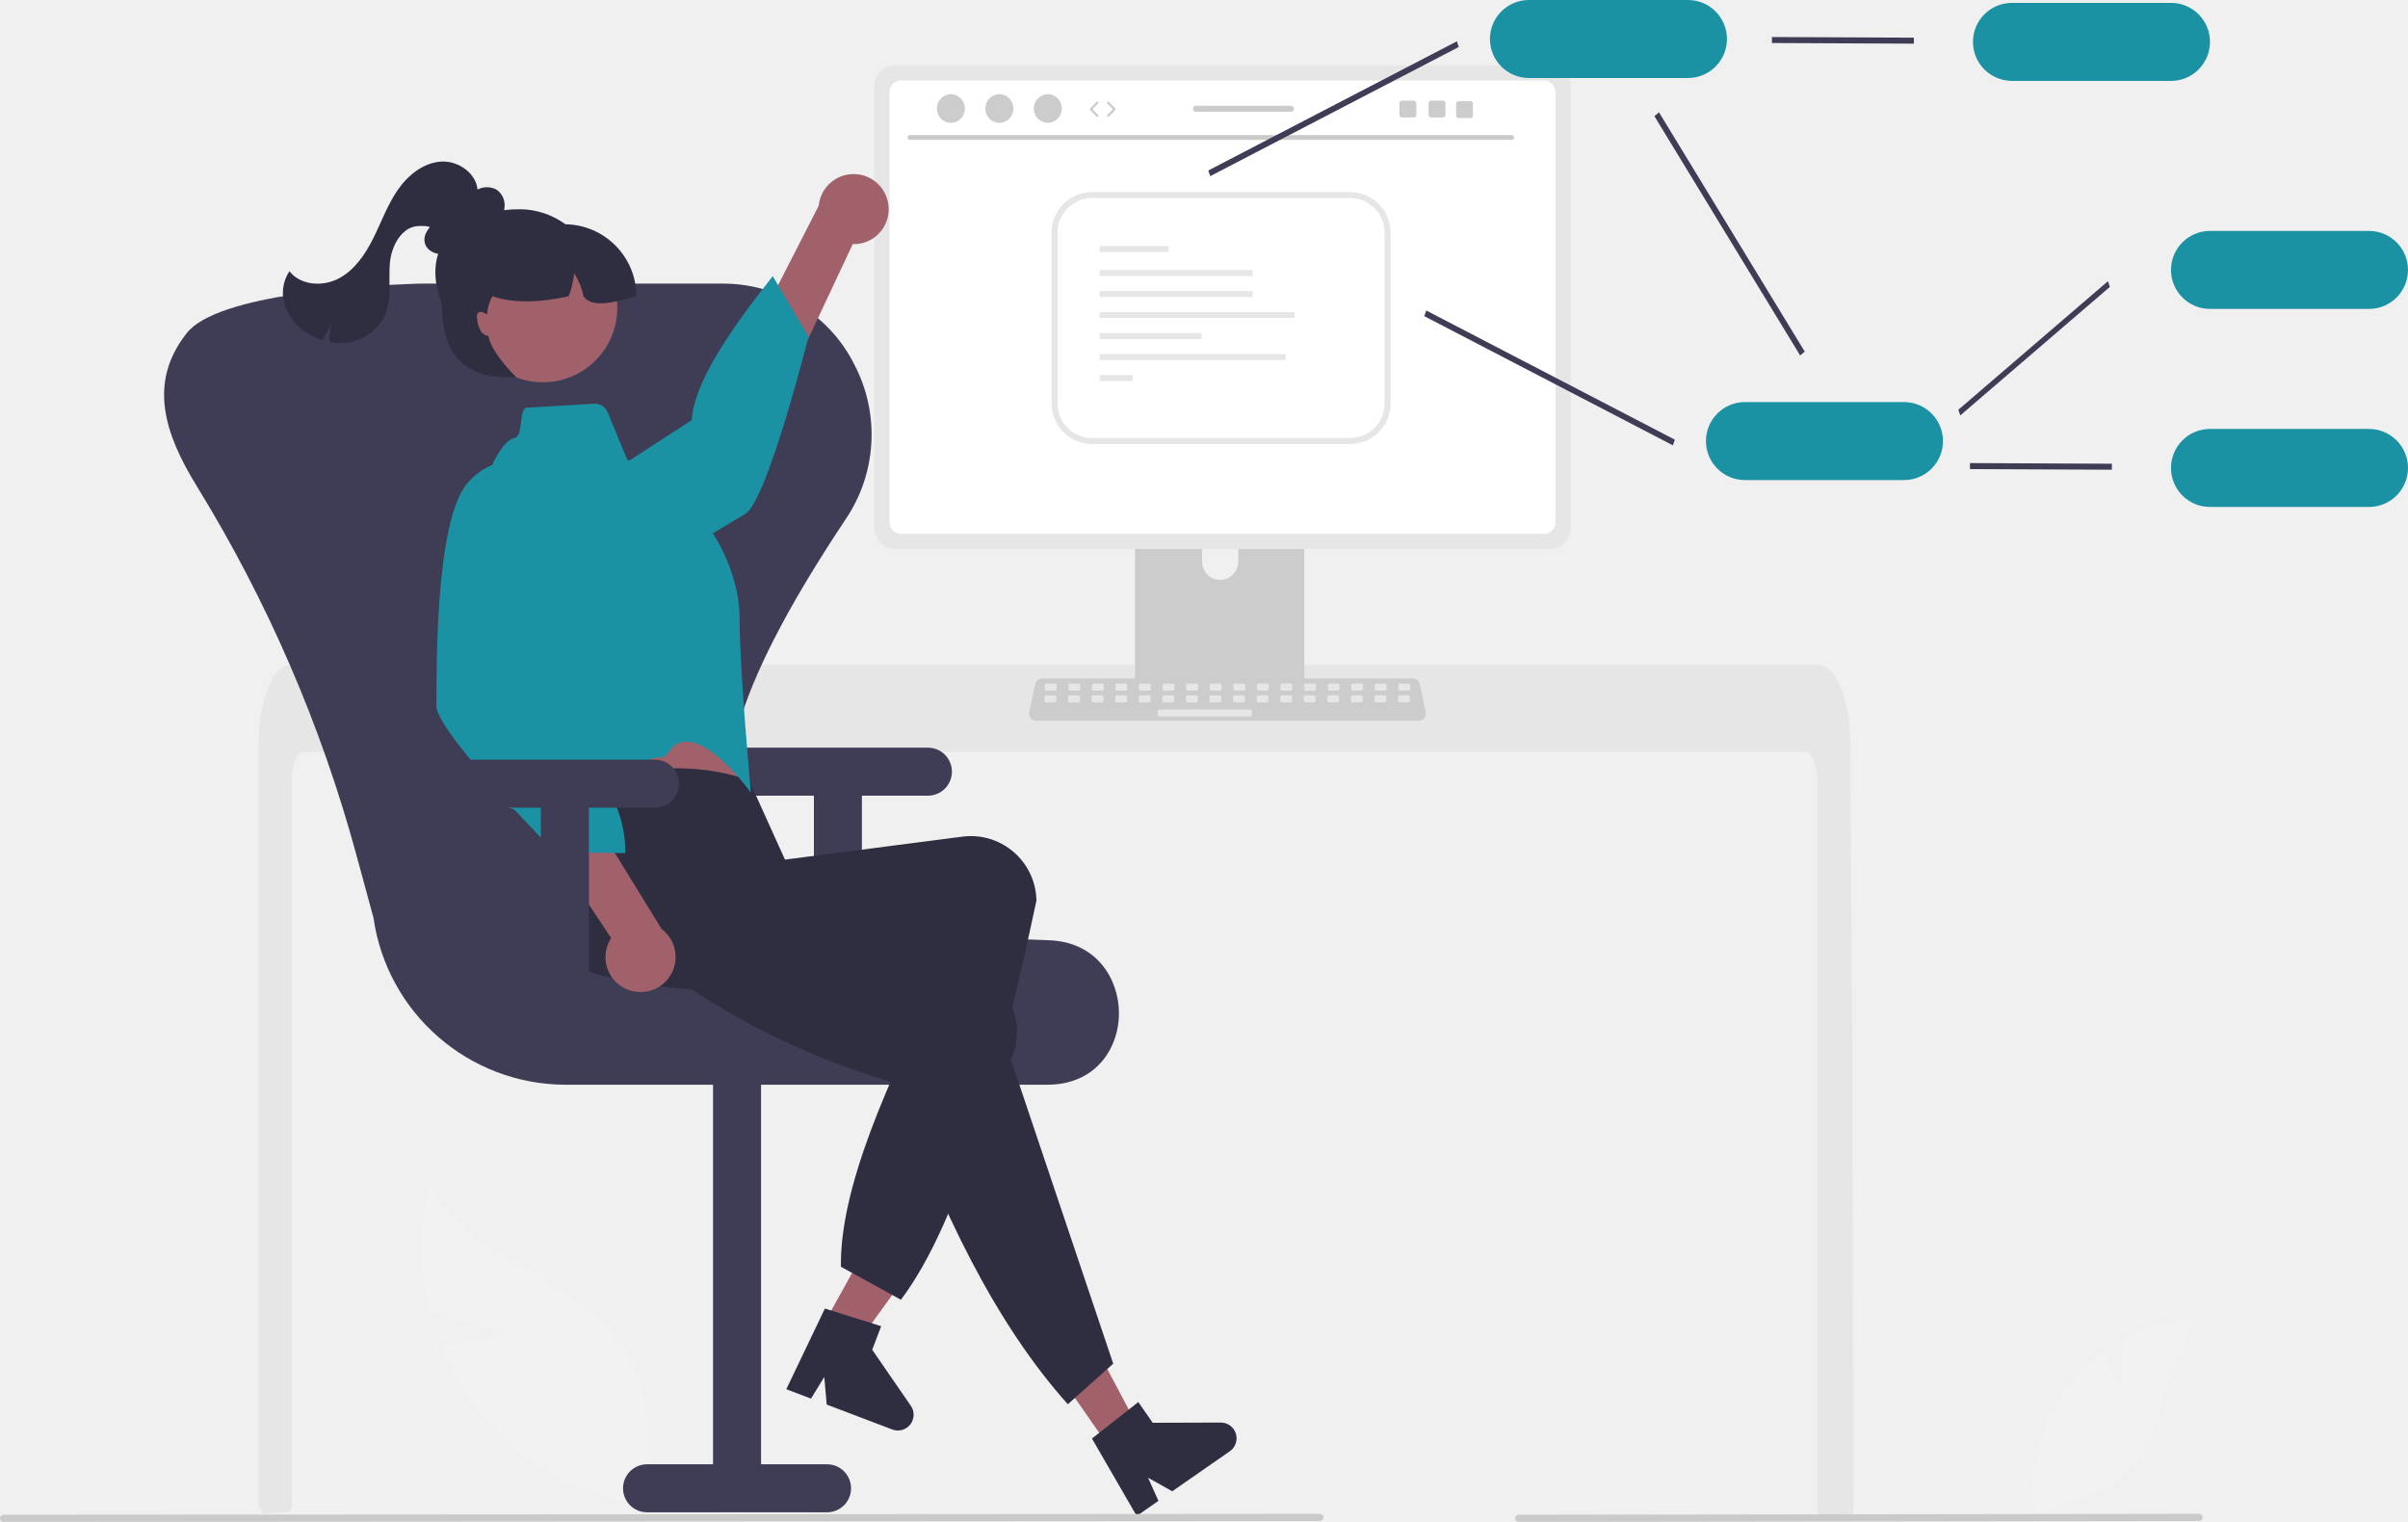
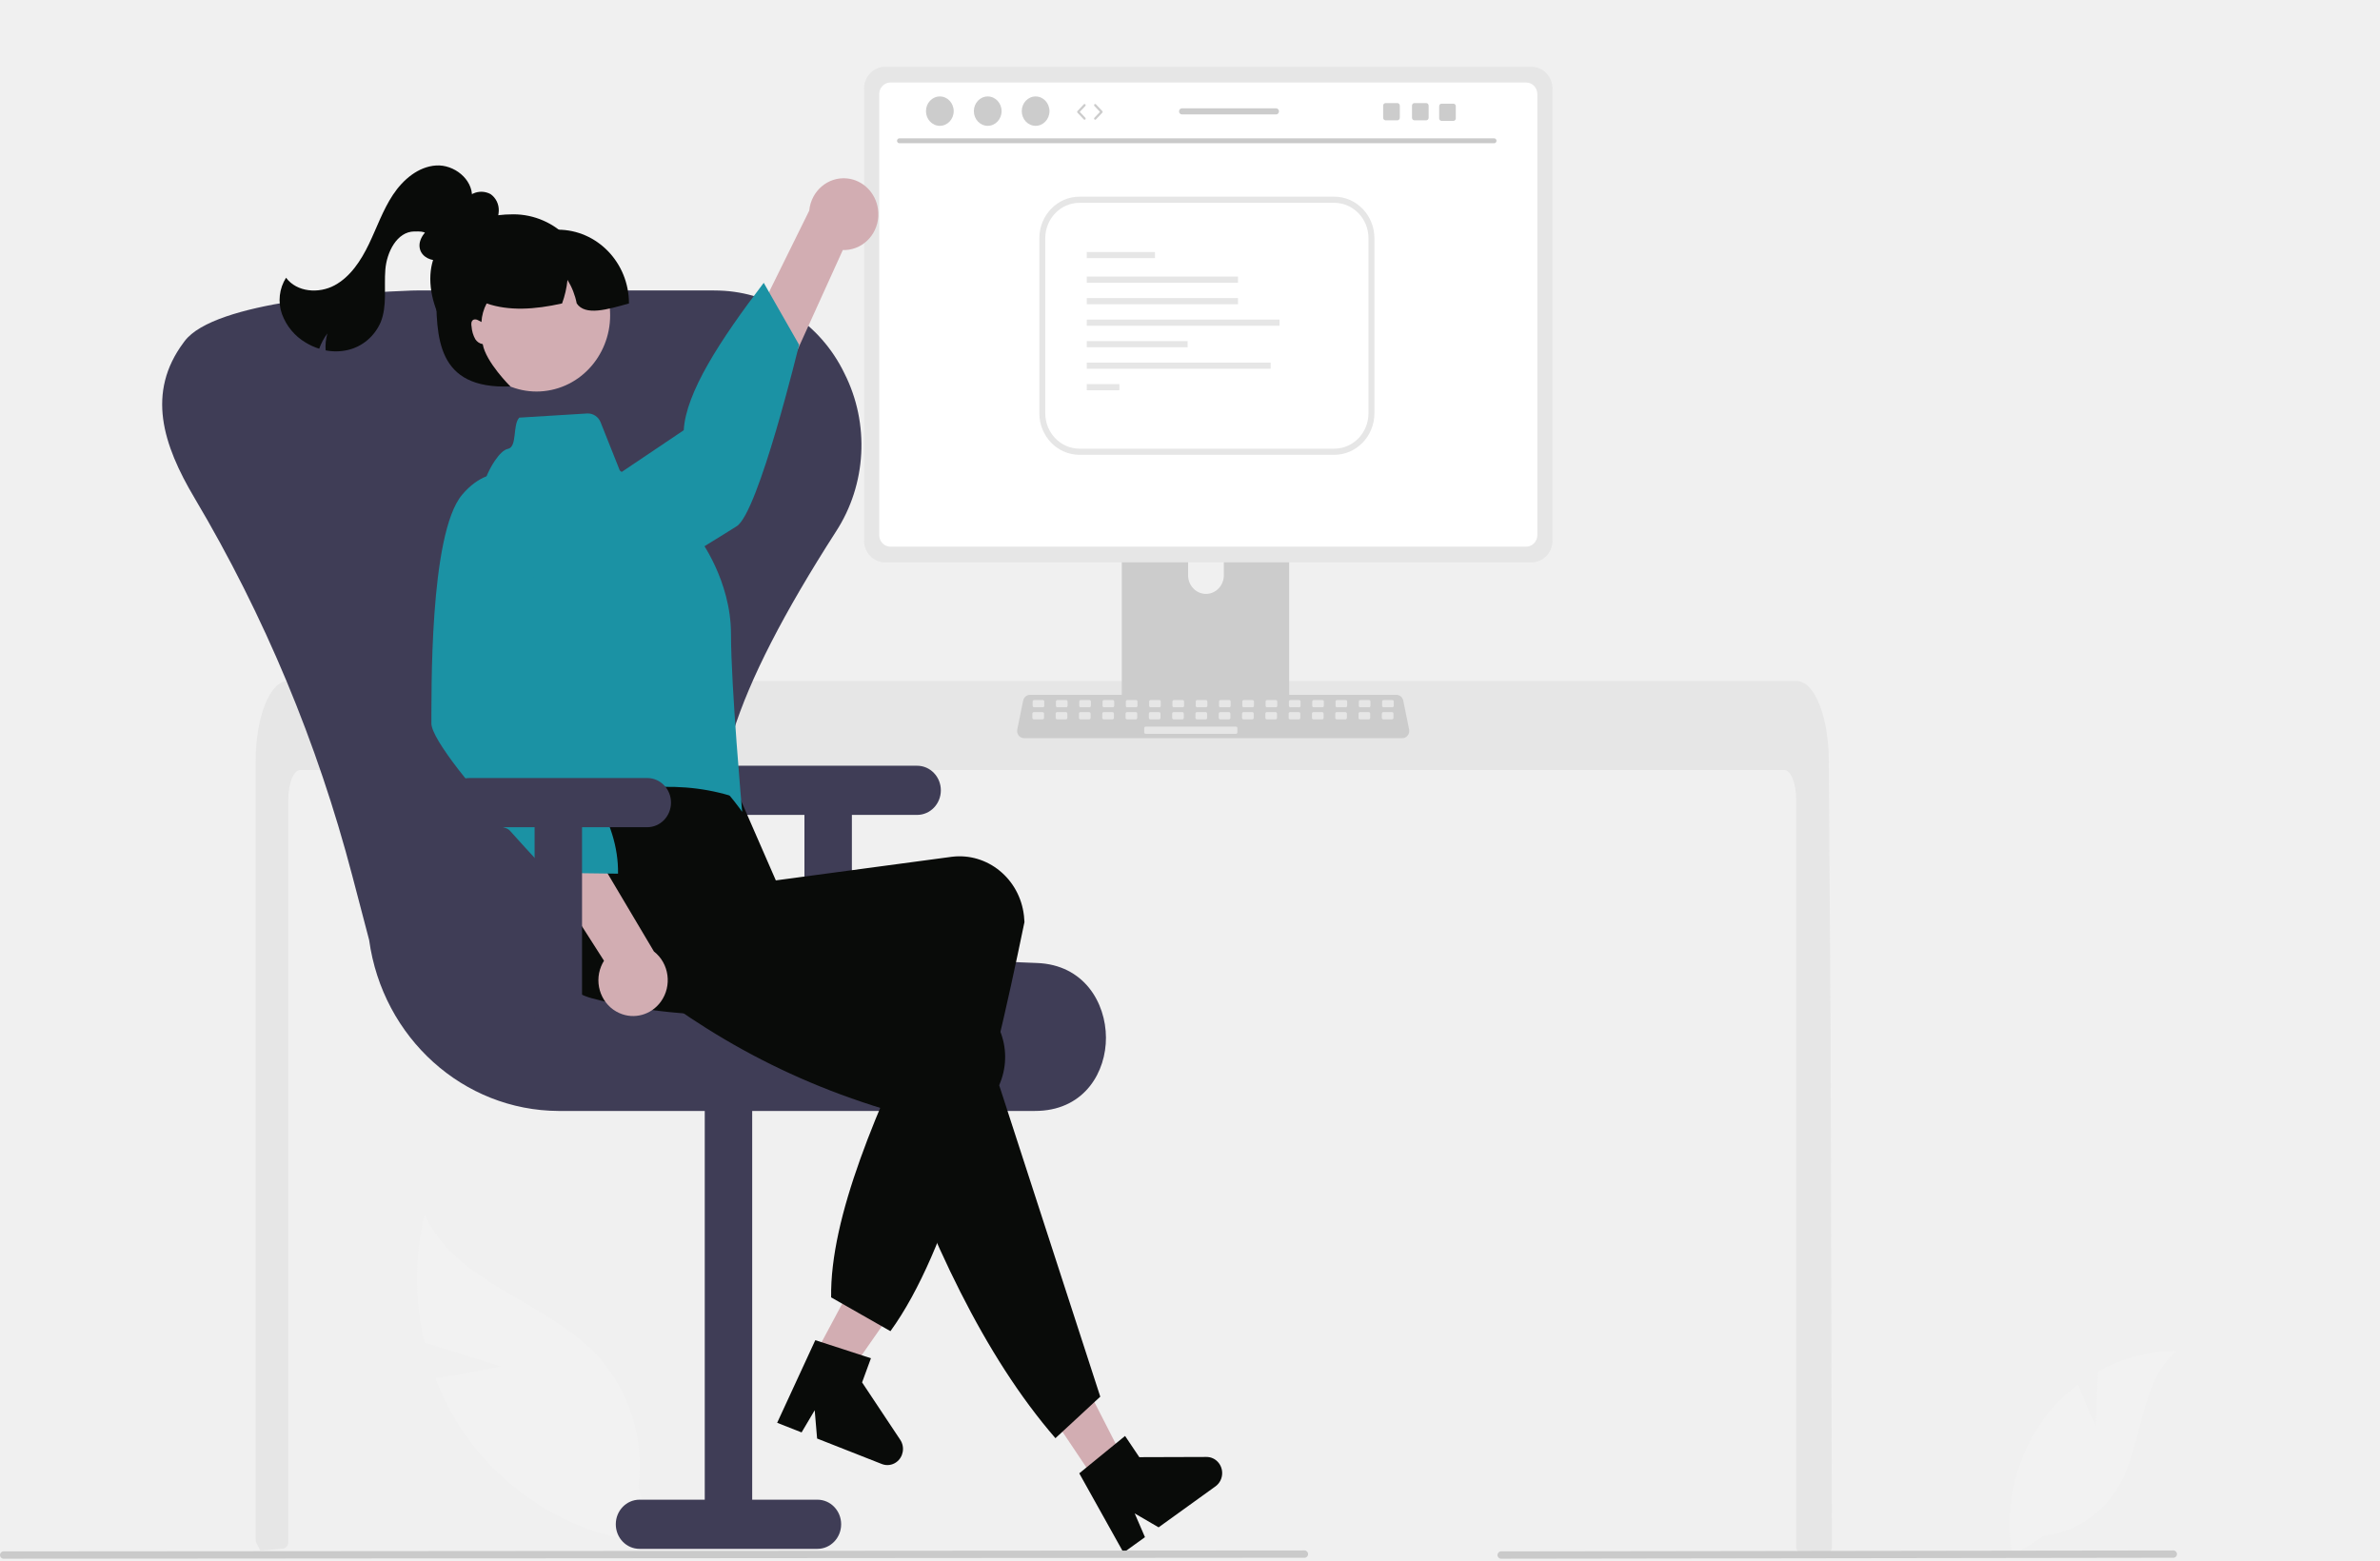
- <svg xmlns="http://www.w3.org/2000/svg" width="802.611" height="507.219" viewBox="0 0 802.611 507.219">
-   <path d="M706.756,463.869l.782-17.576c8.149-4.356,17.238-6.656,26.477-6.702-12.717,10.397-11.127,30.438-19.749,44.419-5.515,8.791-14.728,14.597-25.038,15.779l-10.642,6.516c-2.955-16.475,1.452-33.417,12.06-46.364,2.976-3.56,6.389-6.73,10.157-9.438,2.549,6.72,5.954,13.366,5.954,13.366Z" fill="#f2f2f2" />
-   <path d="M168.805,444.609l-25.68-7.775c-3.368-13.683-3.345-27.982,.067-41.654,10.575,22.709,40.792,27.909,58.207,45.916,10.915,11.461,16.026,27.264,13.888,42.946l5.621,18.181c-25.46-1.838-48.839-14.732-63.977-35.285-4.14-5.739-7.54-11.976-10.122-18.565,10.892-1.235,21.996-3.764,21.996-3.764Z" fill="#f2f2f2" />
-   <path d="M617.773,503.43c-.004,.532-.215,1.042-.59,1.42-.374,.373-.882,.582-1.41,.58h-8.04c-1.101,.004-1.996-.885-2-1.986v-243.154c0-5.36-1.8-9.71-4.01-9.72H101.233c-2.22,.01-4.01,4.36-4.02,9.72v241.65c-.003,1.029-.785,1.889-1.81,1.99-1.62,.16-3.24,.3-4.85,.43-.04,0-.08,.01-.12,.01-.88,.08-1.76,.14-2.64,.21h-.01c-.46-.83-.9-1.68-1.35-2.53-.144-.289-.22-.607-.22-.93V247.68c0-1.48,.06-2.97,.16-4.44,.143-2.019,.393-4.028,.75-6.02,1.69-9.29,5.51-15.58,9.85-15.6h509c.633,.004,1.259,.137,1.84,.39,.853,.377,1.624,.917,2.27,1.59,.877,.912,1.627,1.938,2.23,3.05,2.14,3.77,3.67,9.39,4.21,15.93,0,.06,.01,.12,.01,.18,.14,1.62,.21,3.27,.2,4.92l.14,21.43,.09,12.78,.27,40.1,.1,14.24,.44,167.2Z" fill="#e6e6e6" />
-   <path d="M432.024,147.486h-51.006c-1.503,.002-2.719,1.222-2.717,2.724v80.574h56.447v-80.574c.001-1.504-1.218-2.724-2.721-2.724h-.003Zm-25.331,45.781c-3.32-.015-6.007-2.703-6.023-6.023v-9.293c0-3.326,2.697-6.023,6.023-6.023s6.023,2.697,6.023,6.023v9.293c-.015,3.32-2.703,6.007-6.023,6.023Z" fill="#ccc" />
-   <path d="M378.126,228.207v7.774c.002,.839,.681,1.518,1.52,1.52h53.758c.838-.004,1.516-.682,1.52-1.52v-7.774h-56.797Z" fill="#3f3d56" />
-   <path d="M516.484,21.742h-218.029c-3.9,.006-7.06,3.166-7.066,7.066V175.935c.004,3.901,3.165,7.063,7.066,7.066h218.029c3.901-.004,7.063-3.165,7.066-7.066V28.808c-.006-3.9-3.166-7.06-7.066-7.066Z" fill="#e6e6e6" />
-   <path d="M514.664,26.846h-214.388c-2.088,.005-3.779,1.699-3.779,3.787V174.113c.004,2.086,1.693,3.776,3.779,3.779h214.388c2.086-.004,3.776-1.693,3.779-3.779V30.633c-0-2.088-1.691-3.782-3.779-3.787Z" fill="#fff" />
-   <path d="M472.905,240.206h-127.549c-1.296,0-2.346-1.051-2.346-2.346,0-.162,.017-.324,.05-.483l1.979-9.4c.232-1.083,1.188-1.859,2.296-1.863h123.591c1.108,.004,2.064,.779,2.296,1.863l1.979,9.4c.267,1.268-.545,2.512-1.813,2.779-.159,.033-.321,.05-.483,.05Z" fill="#ccc" />
-   <rect x="348.241" y="227.806" width="3.928" height="2.357" rx=".488" ry=".488" fill="#e6e6e6" />
-   <rect x="356.098" y="227.806" width="3.928" height="2.357" rx=".488" ry=".488" fill="#e6e6e6" />
-   <rect x="363.954" y="227.806" width="3.928" height="2.357" rx=".488" ry=".488" fill="#e6e6e6" />
-   <rect x="371.811" y="227.806" width="3.928" height="2.357" rx=".488" ry=".488" fill="#e6e6e6" />
-   <rect x="379.668" y="227.806" width="3.928" height="2.357" rx=".488" ry=".488" fill="#e6e6e6" />
-   <rect x="387.525" y="227.806" width="3.928" height="2.357" rx=".488" ry=".488" fill="#e6e6e6" />
-   <rect x="395.382" y="227.806" width="3.928" height="2.357" rx=".488" ry=".488" fill="#e6e6e6" />
-   <rect x="403.238" y="227.806" width="3.928" height="2.357" rx=".488" ry=".488" fill="#e6e6e6" />
-   <rect x="411.095" y="227.806" width="3.928" height="2.357" rx=".488" ry=".488" fill="#e6e6e6" />
-   <rect x="418.952" y="227.806" width="3.928" height="2.357" rx=".488" ry=".488" fill="#e6e6e6" />
-   <rect x="426.809" y="227.806" width="3.928" height="2.357" rx=".488" ry=".488" fill="#e6e6e6" />
-   <rect x="434.665" y="227.806" width="3.928" height="2.357" rx=".488" ry=".488" fill="#e6e6e6" />
-   <rect x="442.522" y="227.806" width="3.928" height="2.357" rx=".488" ry=".488" fill="#e6e6e6" />
-   <rect x="450.379" y="227.806" width="3.928" height="2.357" rx=".488" ry=".488" fill="#e6e6e6" />
-   <rect x="458.236" y="227.806" width="3.928" height="2.357" rx=".488" ry=".488" fill="#e6e6e6" />
-   <rect x="466.092" y="227.806" width="3.928" height="2.357" rx=".488" ry=".488" fill="#e6e6e6" />
-   <rect x="348.148" y="231.735" width="3.928" height="2.357" rx=".488" ry=".488" fill="#e6e6e6" />
-   <rect x="356.005" y="231.735" width="3.928" height="2.357" rx=".488" ry=".488" fill="#e6e6e6" />
-   <rect x="363.862" y="231.735" width="3.928" height="2.357" rx=".488" ry=".488" fill="#e6e6e6" />
-   <rect x="371.718" y="231.735" width="3.928" height="2.357" rx=".488" ry=".488" fill="#e6e6e6" />
-   <rect x="379.575" y="231.735" width="3.928" height="2.357" rx=".488" ry=".488" fill="#e6e6e6" />
-   <rect x="387.432" y="231.735" width="3.928" height="2.357" rx=".488" ry=".488" fill="#e6e6e6" />
-   <rect x="395.289" y="231.735" width="3.928" height="2.357" rx=".488" ry=".488" fill="#e6e6e6" />
-   <rect x="403.145" y="231.735" width="3.928" height="2.357" rx=".488" ry=".488" fill="#e6e6e6" />
-   <rect x="411.002" y="231.735" width="3.928" height="2.357" rx=".488" ry=".488" fill="#e6e6e6" />
-   <rect x="418.859" y="231.735" width="3.928" height="2.357" rx=".488" ry=".488" fill="#e6e6e6" />
-   <rect x="426.716" y="231.735" width="3.928" height="2.357" rx=".488" ry=".488" fill="#e6e6e6" />
-   <rect x="434.572" y="231.735" width="3.928" height="2.357" rx=".488" ry=".488" fill="#e6e6e6" />
-   <rect x="442.429" y="231.735" width="3.928" height="2.357" rx=".488" ry=".488" fill="#e6e6e6" />
-   <rect x="450.286" y="231.735" width="3.928" height="2.357" rx=".488" ry=".488" fill="#e6e6e6" />
-   <rect x="458.143" y="231.735" width="3.928" height="2.357" rx=".488" ry=".488" fill="#e6e6e6" />
-   <rect x="466" y="231.735" width="3.928" height="2.357" rx=".488" ry=".488" fill="#e6e6e6" />
-   <rect x="385.861" y="236.449" width="31.427" height="2.357" rx=".488" ry=".488" fill="#e6e6e6" />
-   <path d="M503.887,46.614h-200.602c-.441-.01-.79-.375-.78-.815,.009-.427,.353-.771,.78-.78h200.602c.441,.01,.79,.375,.78,.815-.009,.427-.353,.771-.78,.78Z" fill="#cacaca" />
-   <ellipse cx="316.941" cy="36.166" rx="4.675" ry="4.779" fill="#ccc" />
-   <ellipse cx="333.092" cy="36.166" rx="4.675" ry="4.779" fill="#ccc" />
-   <ellipse cx="349.242" cy="36.166" rx="4.675" ry="4.779" fill="#ccc" />
-   <polygon points="403.381 58.71 402.733 56.817 485.591 13.765 486.238 15.658 403.381 58.71" fill="#3f3d56" />
-   <polygon points="653.381 138.452 652.733 136.559 702.591 93.725 703.238 95.617 653.381 138.452" fill="#3f3d56" />
-   <polygon points="557.591 148.423 474.733 105.371 475.381 103.478 558.238 146.53 557.591 148.423" fill="#3f3d56" />
-   <polygon points="600.006 118.465 551.431 38.719 552.966 37.436 601.54 117.182 600.006 118.465" fill="#3f3d56" />
-   <polygon points="637.914 14.554 590.607 14.336 590.607 12.336 637.914 12.554 637.914 14.554" fill="#3f3d56" />
-   <path d="M723.611,26.959h-53c-7.18,0-13-5.82-13-13s5.82-13,13-13h53c7.18,0,13,5.82,13,13s-5.82,13-13,13h0Z" fill="#1b92a4" />
-   <path d="M789.611,102.959h-53c-7.18,0-13-5.82-13-13s5.82-13,13-13h53c7.18,0,13,5.82,13,13s-5.82,13-13,13Z" fill="#1b92a4" />
-   <polygon points="703.914 156.553 656.607 156.336 656.607 154.336 703.914 154.553 703.914 156.553" fill="#3f3d56" />
-   <path d="M789.611,168.959h-53c-7.18,0-13-5.82-13-13s5.82-13,13-13h53c7.18,0,13,5.82,13,13s-5.82,13-13,13Z" fill="#1b92a4" />
-   <path d="M634.611,160h-53c-7.18,0-13-5.82-13-13s5.82-13,13-13h53c7.18,0,13,5.82,13,13s-5.82,13-13,13Z" fill="#1b92a4" />
-   <path d="M562.611,26h-53c-7.18,0-13-5.82-13-13s5.82-13,13-13h53c7.18,0,13,5.82,13,13s-5.82,13-13,13Z" fill="#1b92a4" />
-   <path d="M309.283,249.18h-60c-4.418,0-8,3.582-8,8s3.582,8,8,8h22v62h16v-62h22c4.418,0,8-3.582,8-8s-3.582-8-8-8Z" fill="#3f3d56" />
-   <path d="M348.884,361.517H188.401c-32.159-.118-59.366-23.8-63.916-55.636l-5.681-20.896c-11.758-43.3-29.667-84.69-53.181-122.903-10.747-17.454-16.279-34.349-3.715-50.615,.107-.139,.212-.275,.316-.41,10.077-13.116,60.234-15.956,76.585-16.508,.646-.022,1.294-.033,1.945-.033h99.819c.651,0,1.3,.011,1.945,.033,17.958,.523,34.18,10.863,42.236,26.921,8.597,16.395,7.5,36.185-2.856,51.53-35.063,52.671-45.799,85.697-34.808,107.085,10.631,20.688,43.22,31.265,102.559,33.285,15.946,.543,23.265,12.96,23.316,24.267,.05,11.015-6.986,23.176-22.553,23.848-.506,.021-1.015,.032-1.528,.032Z" fill="#3f3d56" />
-   <path d="M215.663,504.017h60c4.418,0,8-3.582,8-8s-3.582-8-8-8h-22v-135h-16v135h-22c-4.418,0-8,3.582-8,8s3.582,8,8,8Z" fill="#3f3d56" />
-   <polygon points="269.969 449.592 280.305 455.206 307.667 417.375 292.411 409.088 269.969 449.592" fill="#a0616a" />
-   <path d="M274.944,436.111l18.764,5.876-2.987,7.861,12.867,18.675c1.646,2.389,1.044,5.66-1.344,7.306-1.421,.98-3.233,1.198-4.847,.585l-21.844-8.299-.811-9.206-4.424,7.217-8.236-3.129,12.862-26.885Z" fill="#2f2e41" />
-   <path d="M296.084,68.076c.926,6.347-3.469,12.243-9.816,13.169-.677,.099-1.361,.137-2.045,.116l-39.851,84.795-12.499-17.43,41.024-80.181c.63-6.418,6.344-11.11,12.763-10.48,5.37,.527,9.68,4.666,10.424,10.011v0Z" fill="#a0616a" />
-   <path d="M163.835,183.301s-1.068,14.814,15.685,17.719,61.539-25.415,68.894-29.764,21.062-59.061,21.062-59.061l-11.92-20.162c-14.717,18.617-26.275,35.784-26.977,47.97l-66.744,43.297Z" fill="#1b92a4" />
-   <path d="M183.175,234.327l3.618,15.546s.036,14.335,2.574,16.978c2.521,2.631,57.955-2.651,57.955-2.651,0,0-5.877-23.1-5.799-40.578l-58.349,10.706Z" fill="#a0616a" />
-   <path d="M300.283,433.18l-20-11c-.38-26.025,15.273-61.243,33.84-98.132-41.523,7.141-80.696,9.429-114.579,.79-11.574-3.057-18.55-14.84-15.663-26.458,.132-.548,.284-1.091,.458-1.627,4.055-12.372-5.038-20.128,3.326-33.736,21.996-7.512,42.892-9.634,62-3l11.972,26.471,59.343-7.679c12-1.435,22.89,7.13,24.325,19.13,.007,.055,.013,.109,.019,.164,.08,.644,.132,1.291,.156,1.94-11.999,56.253-25.454,106.869-45.196,133.137Z" fill="#2f2e41" />
-   <path d="M175.12,135.904l22.861-1.35c1.976-.117,3.809,1.033,4.564,2.863l6.46,15.662,26.85,22.192s10.631,13.528,10.655,30.999,3.772,57.91,3.772,57.91c0,0-15.515-21.839-25.091-16.03-1.629,.988-2.202,3.009-3.909,4.03-.851,.509-2.818,.014-3.677,.525-13.196,7.833-26.958,15.486-28.244,14.145-2.525-2.635-5.587-16.098-5.587-16.098l-20.926-76.887c-2.297-8.191-.812-16.98,4.049-23.962,1.462-2.058,2.994-3.59,4.417-3.843,3.196-.681,1.496-7.844,3.806-10.156Z" fill="#1b92a4" />
-   <polygon points="369.589 482.16 379.239 475.451 357.378 434.207 343.136 444.109 369.589 482.16" fill="#a0616a" />
-   <path d="M371.048,454.486l-15.124,13.518c-24.048-26.796-42.227-64.376-57.633-107.053-40.366-11.822-70.807-30.888-97.382-53.526-9.015-7.629-15.774-17.429-8.085-26.721,.359-.434,.735-.855,1.126-1.26,9.078-9.33,32.101-7.552,45.585-16.1l30.121,32.196-1.895,8.632,56.577,19.165c11.389,3.992,17.387,16.46,13.395,27.85-.02,.056-.039,.112-.059,.167-.212,.614-.45,1.217-.714,1.811l34.087,101.321Z" fill="#2f2e41" />
-   <path d="M363.963,479.44l15.447-12.165,4.8,6.905,22.678-.069c2.901-.009,5.26,2.335,5.269,5.236,.005,1.726-.837,3.345-2.255,4.33l-19.187,13.338-8.055-4.531,3.457,7.728-7.234,5.029-14.92-25.8Z" fill="#2f2e41" />
-   <path d="M208.878,329.673c-5.905-2.506-8.66-9.324-6.153-15.229,.267-.63,.59-1.234,.963-1.807l-51.754-78.102,21.386-1.626,47.202,76.707c5.157,3.873,6.198,11.193,2.325,16.35-3.241,4.315-9.016,5.848-13.969,3.707v0Z" fill="#a0616a" />
-   <path d="M179.121,156.811s-12.103-8.608-23.289,4.198-10.252,65.787-10.357,74.331c-.033,2.675,3.83,8.448,9.153,15.117,2.39,2.994,5.073,6.168,7.831,9.323,1.596,1.826,.221,5.626,1.823,7.401,1.593,1.765,6.164,1.505,7.68,3.143,7.194,7.775,13.039,13.694,13.039,13.694l23.42,.288c.264-17.41-11.659-32.951-26.976-47.97l-2.324-79.524Z" fill="#1b92a4" />
-   <path d="M155.514,81.008c-2.217,1.6-4.55,3.249-7.256,3.646s-5.873-.911-6.622-3.541c-.916-3.216,1.988-6.144,4.598-8.234l8.276-6.627c1.516-1.344,3.226-2.45,5.074-3.281,1.88-.827,4.034-.755,5.854,.196,1.809,1.221,2.854,3.293,2.763,5.474-.118,2.149-.827,4.224-2.05,5.996-3.104,4.839-8.05,8.2-13.691,9.307" fill="#2f2e41" />
-   <path d="M218.283,253.18h-60c-4.418,0-8,3.582-8,8s3.582,8,8,8h22v62h16v-62h22c4.418,0,8-3.582,8-8s-3.582-8-8-8Z" fill="#3f3d56" />
-   <path d="M159.19,64.224c.241-5.998-6.15-10.748-12.14-10.372s-11.138,4.588-14.535,9.538c-3.396,4.945-5.435,10.673-8.111,16.042s-6.237,10.626-11.553,13.409c-5.315,2.778-12.713,2.283-16.386-2.461-2.317,3.513-2.82,7.92-1.357,11.865,1.504,3.894,4.309,7.149,7.938,9.211,1.445,.857,2.988,1.535,4.596,2.021,.663-1.79,1.596-3.467,2.766-4.975-.529,1.785-.73,3.65-.596,5.507,2.478,.475,5.028,.435,7.49-.118,4.902-1.097,9.002-4.44,11.062-9.021,2.246-5.318,1.102-11.381,1.583-17.133,.476-5.753,3.943-12.321,9.716-12.415,4.396-.072,3.814,.29,6.6,3.692" fill="#2f2e41" />
-   <path d="M199.111,95.742c0,14.359-11.641,26-26,26s-28-16.641-28-31,13.641-21,28-21,26,11.641,26,26Z" fill="#2f2e41" />
-   <circle cx="180.951" cy="102.598" r="24.805" transform="translate(-16.89425 38.3571) rotate(-11.56418)" fill="#a0616a" />
-   <path d="M212.111,98.742c-7.343,2.005-14.757,4.107-17.62,0-.556-2.723-1.611-5.32-3.11-7.66-.282,2.621-.897,5.195-1.83,7.66-9.277,2.016-17.948,2.498-25.44,0-1.03,1.863-1.628,3.934-1.75,6.06-.37-.233-.758-.437-1.16-.61-.482-.272-1.058-.323-1.58-.14-.361,.218-.601,.591-.65,1.01-.05,.417-.029,.84,.06,1.25,.105,1.43,.532,2.818,1.25,4.06,.574,.865,1.485,1.449,2.51,1.61,1.04,5.85,9.32,13.76,9.32,13.76-25,1-25-15.96-25-32l3-6h10v-13h28c13.253,.003,23.997,10.747,24,24Z" fill="#2f2e41" />
-   <path d="M439.947,506.911l-438.75,.307c-.658,.003-1.193-.527-1.197-1.184s.527-1.193,1.184-1.197h.012l438.75-.307c.658,.002,1.189,.537,1.187,1.195-.002,.655-.532,1.185-1.187,1.187Z" fill="#cacaca" />
-   <path d="M732.947,506.911l-226.75,.307c-.658,.003-1.193-.527-1.197-1.184s.527-1.193,1.185-1.197h.012l226.75-.307c.658-.002,1.192,.529,1.195,1.187s-.529,1.192-1.187,1.195h-.008Z" fill="#cacaca" />
-   <path d="M449.974,148h-85.953c-7.465-.008-13.515-6.058-13.523-13.523v-56.953c.008-7.465,6.058-13.515,13.523-13.523h85.953c7.465,.008,13.515,6.058,13.523,13.523v56.953c-.008,7.465-6.058,13.515-13.524,13.523Zm-85.953-82c-6.361,.007-11.516,5.162-11.523,11.523v56.953c.007,6.361,5.162,11.516,11.523,11.523h85.953c6.361-.007,11.516-5.162,11.523-11.523v-56.953c-.007-6.361-5.162-11.516-11.523-11.523l-85.953-0Z" fill="#e6e6e6" />
-   <rect x="366.498" y="82" width="22.991" height="2" fill="#e6e6e6" />
-   <rect x="366.498" y="90" width="51" height="2" fill="#e6e6e6" />
-   <rect x="366.498" y="97" width="51" height="2" fill="#e6e6e6" />
-   <rect x="366.498" y="104" width="65" height="2" fill="#e6e6e6" />
-   <rect x="366.498" y="111" width="34" height="2" fill="#e6e6e6" />
-   <rect x="366.498" y="118" width="62" height="2" fill="#e6e6e6" />
-   <rect x="366.498" y="125" width="11" height="2" fill="#e6e6e6" />
-   <path d="M365.749,38.958c-.097,0-.194-.038-.267-.112l-2.134-2.181c-.142-.145-.142-.378,0-.523l2.134-2.181c.145-.148,.382-.15,.529-.006,.148,.144,.15,.381,.006,.529l-1.878,1.92,1.878,1.92c.144,.148,.142,.384-.006,.529-.073,.071-.167,.107-.261,.107Z" fill="#ccc" />
-   <path d="M369.334,38.958c-.094,0-.189-.035-.261-.107-.148-.144-.15-.381-.006-.529l1.878-1.92-1.878-1.92c-.144-.148-.142-.384,.006-.529,.147-.145,.384-.142,.529,.006l2.134,2.181c.142,.145,.142,.378,0,.523l-2.134,2.181c-.073,.075-.17,.112-.267,.112Z" fill="#ccc" />
-   <path d="M480.958,33.545h-3.967c-.452,0-.819,.366-.819,.819v3.971c0,.452,.366,.819,.819,.819h3.967c.452,0,.823-.366,.823-.819v-3.971c0-.452-.37-.819-.823-.819Z" fill="#ccc" />
-   <path d="M471.235,33.545h-3.967c-.452,0-.819,.366-.819,.819v3.971c0,.452,.366,.819,.819,.819h3.967c.452,0,.823-.366,.823-.819v-3.971c0-.452-.37-.819-.823-.819Z" fill="#ccc" />
-   <path d="M490.119,33.732h-3.967c-.452,0-.819,.366-.819,.819v3.971c0,.452,.366,.819,.819,.819h3.967c.452,0,.823-.366,.823-.819v-3.971c0-.452-.37-.819-.823-.819Z" fill="#ccc" />
-   <path d="M430.319,35.243h-31.713c-.553,0-.998,.449-.998,.998s.445,.998,.998,.998h31.713c.55,0,.998-.449,.998-.998s-.449-.998-.998-.998Z" fill="#ccc" />
+ <svg xmlns="http://www.w3.org/2000/svg" width="898" height="589" viewBox="0 0 898 589" fill="none">
+   <g clip-path="url(#clip0_11_3)">
+     <path d="M790.753 537.947L791.627 517.564C800.744 512.513 810.913 509.845 821.251 509.791C807.023 521.848 808.801 545.09 799.155 561.304C792.985 571.499 782.677 578.232 771.141 579.602L759.234 587.158C755.928 568.053 760.859 548.405 772.727 533.391C776.057 529.262 779.875 525.585 784.091 522.446C786.943 530.24 790.753 537.947 790.753 537.947Z" fill="#F2F2F2" />
+     <path d="M188.867 515.611L160.135 506.594C156.367 490.726 156.392 474.144 160.21 458.288C172.042 484.624 205.85 490.654 225.335 511.537C237.547 524.828 243.265 543.155 240.873 561.341L247.162 582.425C218.676 580.294 192.519 565.341 175.582 541.506C170.95 534.851 167.145 527.617 164.257 519.976C176.444 518.543 188.867 515.611 188.867 515.611H188.867Z" fill="#F2F2F2" />
+     <path d="M691.194 583.825C691.19 584.442 690.953 585.033 690.534 585.472C690.115 585.905 689.547 586.147 688.956 586.145H679.961C678.729 586.149 677.727 585.118 677.723 583.841V301.857C677.723 295.641 675.709 290.596 673.236 290.585H113.264C110.78 290.596 108.777 295.641 108.766 301.857V582.097C108.762 583.291 107.887 584.288 106.741 584.405C104.929 584.591 103.116 584.753 101.315 584.904C101.27 584.904 101.225 584.915 101.18 584.915C100.196 585.008 99.211 585.078 98.227 585.159H98.216C97.701 584.196 97.209 583.211 96.705 582.225C96.544 581.89 96.459 581.521 96.459 581.146V287.233C96.459 285.517 96.526 283.789 96.638 282.084C96.798 279.743 97.078 277.413 97.477 275.103C99.368 264.329 103.642 257.035 108.498 257.012H677.991C678.7 257.017 679.4 257.17 680.05 257.464C681.004 257.902 681.867 258.528 682.59 259.308C683.571 260.365 684.41 261.555 685.085 262.845C687.479 267.217 689.191 273.734 689.795 281.319C689.795 281.388 689.806 281.458 689.806 281.528C689.963 283.406 690.041 285.32 690.03 287.233L690.187 312.086L690.288 326.906L690.59 373.41L690.702 389.924L691.194 583.825Z" fill="#E6E6E6" />
+     <path d="M483.369 171.039H426.301C424.62 171.042 423.259 172.456 423.261 174.199V267.64H486.417V174.199C486.418 172.455 485.054 171.04 483.372 171.039H483.369ZM455.027 224.131C451.312 224.113 448.306 220.997 448.288 217.147V206.369C448.288 202.511 451.305 199.384 455.027 199.384C458.749 199.384 461.766 202.511 461.766 206.369V217.147C461.748 220.997 458.742 224.113 455.027 224.131Z" fill="#CCCCCC" />
+     <path d="M423.065 264.651V273.666C423.067 274.639 423.827 275.426 424.765 275.428H484.912C485.85 275.424 486.608 274.637 486.613 273.666V264.651H423.065Z" fill="#3F3D56" />
+     <path d="M577.867 25.214H333.926C329.562 25.221 326.027 28.886 326.02 33.409V204.031C326.024 208.555 329.561 212.222 333.926 212.226H577.867C582.232 212.222 585.769 208.555 585.774 204.031V33.409C585.767 28.886 582.231 25.221 577.867 25.214Z" fill="#E6E6E6" />
+     <path d="M575.831 31.133H335.964C333.628 31.138 331.736 33.103 331.736 35.525V201.918C331.74 204.337 333.631 206.296 335.964 206.301H575.831C578.165 206.296 580.055 204.337 580.059 201.918V35.525C580.059 33.103 578.168 31.138 575.831 31.133Z" fill="white" />
+     <path d="M529.109 278.565H386.401C384.952 278.565 383.776 277.347 383.776 275.844C383.776 275.656 383.795 275.468 383.832 275.284L386.047 264.383C386.306 263.127 387.376 262.227 388.615 262.223H526.895C528.135 262.227 529.204 263.127 529.464 264.383L531.678 275.284C531.977 276.755 531.069 278.198 529.65 278.507C529.472 278.546 529.291 278.565 529.109 278.565Z" fill="#CCCCCC" />
+     <path d="M393.478 264.186H390.175C389.873 264.186 389.629 264.439 389.629 264.752V266.353C389.629 266.666 389.873 266.919 390.175 266.919H393.478C393.779 266.919 394.024 266.666 394.024 266.353V264.752C394.024 264.439 393.779 264.186 393.478 264.186Z" fill="#E6E6E6" />
+     <path d="M402.268 264.186H398.965C398.664 264.186 398.419 264.439 398.419 264.752V266.353C398.419 266.666 398.664 266.919 398.965 266.919H402.268C402.57 266.919 402.814 266.666 402.814 266.353V264.752C402.814 264.439 402.57 264.186 402.268 264.186Z" fill="#E6E6E6" />
+     <path d="M411.059 264.186H407.756C407.454 264.186 407.21 264.439 407.21 264.752V266.353C407.21 266.666 407.454 266.919 407.756 266.919H411.059C411.36 266.919 411.605 266.666 411.605 266.353V264.752C411.605 264.439 411.36 264.186 411.059 264.186Z" fill="#E6E6E6" />
+     <path d="M419.849 264.186H416.546C416.245 264.186 416 264.439 416 264.752V266.353C416 266.666 416.245 266.919 416.546 266.919H419.849C420.151 266.919 420.396 266.666 420.396 266.353V264.752C420.396 264.439 420.151 264.186 419.849 264.186Z" fill="#E6E6E6" />
+     <path d="M428.64 264.186H425.337C425.035 264.186 424.791 264.439 424.791 264.752V266.353C424.791 266.666 425.035 266.919 425.337 266.919H428.64C428.941 266.919 429.186 266.666 429.186 266.353V264.752C429.186 264.439 428.941 264.186 428.64 264.186Z" fill="#E6E6E6" />
+     <path d="M437.43 264.186H434.128C433.826 264.186 433.581 264.439 433.581 264.752V266.353C433.581 266.666 433.826 266.919 434.128 266.919H437.43C437.732 266.919 437.977 266.666 437.977 266.353V264.752C437.977 264.439 437.732 264.186 437.43 264.186Z" fill="#E6E6E6" />
+     <path d="M446.221 264.186H442.918C442.616 264.186 442.372 264.439 442.372 264.752V266.353C442.372 266.666 442.616 266.919 442.918 266.919H446.221C446.523 266.919 446.767 266.666 446.767 266.353V264.752C446.767 264.439 446.523 264.186 446.221 264.186Z" fill="#E6E6E6" />
+     <path d="M455.011 264.186H451.709C451.407 264.186 451.162 264.439 451.162 264.752V266.353C451.162 266.666 451.407 266.919 451.709 266.919H455.011C455.313 266.919 455.558 266.666 455.558 266.353V264.752C455.558 264.439 455.313 264.186 455.011 264.186Z" fill="#E6E6E6" />
+     <path d="M463.802 264.186H460.499C460.197 264.186 459.953 264.439 459.953 264.752V266.353C459.953 266.666 460.197 266.919 460.499 266.919H463.802C464.104 266.919 464.348 266.666 464.348 266.353V264.752C464.348 264.439 464.104 264.186 463.802 264.186Z" fill="#E6E6E6" />
+     <path d="M472.592 264.186H469.29C468.988 264.186 468.743 264.439 468.743 264.752V266.353C468.743 266.666 468.988 266.919 469.29 266.919H472.592C472.894 266.919 473.139 266.666 473.139 266.353V264.752C473.139 264.439 472.894 264.186 472.592 264.186Z" fill="#E6E6E6" />
+     <path d="M481.383 264.186H478.08C477.778 264.186 477.534 264.439 477.534 264.752V266.353C477.534 266.666 477.778 266.919 478.08 266.919H481.383C481.685 266.919 481.929 266.666 481.929 266.353V264.752C481.929 264.439 481.685 264.186 481.383 264.186Z" fill="#E6E6E6" />
+     <path d="M490.173 264.186H486.871C486.569 264.186 486.324 264.439 486.324 264.752V266.353C486.324 266.666 486.569 266.919 486.871 266.919H490.173C490.475 266.919 490.72 266.666 490.72 266.353V264.752C490.72 264.439 490.475 264.186 490.173 264.186Z" fill="#E6E6E6" />
+     <path d="M498.964 264.186H495.661C495.36 264.186 495.115 264.439 495.115 264.752V266.353C495.115 266.666 495.36 266.919 495.661 266.919H498.964C499.266 266.919 499.51 266.666 499.51 266.353V264.752C499.51 264.439 499.266 264.186 498.964 264.186Z" fill="#E6E6E6" />
+     <path d="M507.755 264.186H504.452C504.15 264.186 503.905 264.439 503.905 264.752V266.353C503.905 266.666 504.15 266.919 504.452 266.919H507.755C508.056 266.919 508.301 266.666 508.301 266.353V264.752C508.301 264.439 508.056 264.186 507.755 264.186Z" fill="#E6E6E6" />
+     <path d="M516.545 264.186H513.242C512.941 264.186 512.696 264.439 512.696 264.752V266.353C512.696 266.666 512.941 266.919 513.242 266.919H516.545C516.847 266.919 517.091 266.666 517.091 266.353V264.752C517.091 264.439 516.847 264.186 516.545 264.186Z" fill="#E6E6E6" />
+     <path d="M525.336 264.186H522.033C521.731 264.186 521.487 264.439 521.487 264.752V266.353C521.487 266.666 521.731 266.919 522.033 266.919H525.336C525.637 266.919 525.882 266.666 525.882 266.353V264.752C525.882 264.439 525.637 264.186 525.336 264.186Z" fill="#E6E6E6" />
+     <path d="M393.374 268.741H390.071C389.769 268.741 389.525 268.995 389.525 269.307V270.909C389.525 271.221 389.769 271.475 390.071 271.475H393.374C393.675 271.475 393.92 271.221 393.92 270.909V269.307C393.92 268.995 393.675 268.741 393.374 268.741Z" fill="#E6E6E6" />
+     <path d="M402.164 268.741H398.862C398.56 268.741 398.315 268.995 398.315 269.307V270.909C398.315 271.221 398.56 271.475 398.862 271.475H402.164C402.466 271.475 402.711 271.221 402.711 270.909V269.307C402.711 268.995 402.466 268.741 402.164 268.741Z" fill="#E6E6E6" />
+     <path d="M410.955 268.741H407.652C407.35 268.741 407.106 268.995 407.106 269.307V270.909C407.106 271.221 407.35 271.475 407.652 271.475H410.955C411.257 271.475 411.501 271.221 411.501 270.909V269.307C411.501 268.995 411.257 268.741 410.955 268.741Z" fill="#E6E6E6" />
+     <path d="M419.745 268.741H416.443C416.141 268.741 415.896 268.995 415.896 269.307V270.909C415.896 271.221 416.141 271.475 416.443 271.475H419.745C420.047 271.475 420.292 271.221 420.292 270.909V269.307C420.292 268.995 420.047 268.741 419.745 268.741Z" fill="#E6E6E6" />
+     <path d="M428.536 268.741H425.233C424.931 268.741 424.687 268.995 424.687 269.307V270.909C424.687 271.221 424.931 271.475 425.233 271.475H428.536C428.838 271.475 429.082 271.221 429.082 270.909V269.307C429.082 268.995 428.838 268.741 428.536 268.741Z" fill="#E6E6E6" />
+     <path d="M437.326 268.741H434.024C433.722 268.741 433.477 268.995 433.477 269.307V270.909C433.477 271.221 433.722 271.475 434.024 271.475H437.326C437.628 271.475 437.873 271.221 437.873 270.909V269.307C437.873 268.995 437.628 268.741 437.326 268.741Z" fill="#E6E6E6" />
+     <path d="M446.117 268.741H442.814C442.512 268.741 442.268 268.995 442.268 269.307V270.909C442.268 271.221 442.512 271.475 442.814 271.475H446.117C446.419 271.475 446.663 271.221 446.663 270.909V269.307C446.663 268.995 446.419 268.741 446.117 268.741Z" fill="#E6E6E6" />
+     <path d="M454.907 268.741H451.605C451.303 268.741 451.058 268.995 451.058 269.307V270.909C451.058 271.221 451.303 271.475 451.605 271.475H454.907C455.209 271.475 455.454 271.221 455.454 270.909V269.307C455.454 268.995 455.209 268.741 454.907 268.741Z" fill="#E6E6E6" />
+     <path d="M463.698 268.741H460.395C460.094 268.741 459.849 268.995 459.849 269.307V270.909C459.849 271.221 460.094 271.475 460.395 271.475H463.698C464 271.475 464.244 271.221 464.244 270.909V269.307C464.244 268.995 464 268.741 463.698 268.741Z" fill="#E6E6E6" />
+     <path d="M472.489 268.741H469.186C468.884 268.741 468.639 268.995 468.639 269.307V270.909C468.639 271.221 468.884 271.475 469.186 271.475H472.489C472.79 271.475 473.035 271.221 473.035 270.909V269.307C473.035 268.995 472.79 268.741 472.489 268.741Z" fill="#E6E6E6" />
+     <path d="M481.279 268.741H477.976C477.675 268.741 477.43 268.995 477.43 269.307V270.909C477.43 271.221 477.675 271.475 477.976 271.475H481.279C481.581 271.475 481.825 271.221 481.825 270.909V269.307C481.825 268.995 481.581 268.741 481.279 268.741Z" fill="#E6E6E6" />
+     <path d="M490.07 268.741H486.767C486.465 268.741 486.221 268.995 486.221 269.307V270.909C486.221 271.221 486.465 271.475 486.767 271.475H490.07C490.371 271.475 490.616 271.221 490.616 270.909V269.307C490.616 268.995 490.371 268.741 490.07 268.741Z" fill="#E6E6E6" />
+     <path d="M498.86 268.741H495.557C495.256 268.741 495.011 268.995 495.011 269.307V270.909C495.011 271.221 495.256 271.475 495.557 271.475H498.86C499.162 271.475 499.406 271.221 499.406 270.909V269.307C499.406 268.995 499.162 268.741 498.86 268.741Z" fill="#E6E6E6" />
+     <path d="M507.651 268.741H504.348C504.046 268.741 503.802 268.995 503.802 269.307V270.909C503.802 271.221 504.046 271.475 504.348 271.475H507.651C507.952 271.475 508.197 271.221 508.197 270.909V269.307C508.197 268.995 507.952 268.741 507.651 268.741Z" fill="#E6E6E6" />
+     <path d="M516.441 268.741H513.138C512.837 268.741 512.592 268.995 512.592 269.307V270.909C512.592 271.221 512.837 271.475 513.138 271.475H516.441C516.743 271.475 516.987 271.221 516.987 270.909V269.307C516.987 268.995 516.743 268.741 516.441 268.741Z" fill="#E6E6E6" />
+     <path d="M525.232 268.741H521.929C521.627 268.741 521.383 268.995 521.383 269.307V270.909C521.383 271.221 521.627 271.475 521.929 271.475H525.232C525.533 271.475 525.778 271.221 525.778 270.909V269.307C525.778 268.995 525.533 268.741 525.232 268.741Z" fill="#E6E6E6" />
+     <path d="M466.335 274.208H432.266C431.964 274.208 431.719 274.462 431.719 274.774V276.375C431.719 276.688 431.964 276.942 432.266 276.942H466.335C466.637 276.942 466.881 276.688 466.881 276.375V274.774C466.881 274.462 466.637 274.208 466.335 274.208Z" fill="#E6E6E6" />
+     <path d="M563.773 54.058H339.331C338.838 54.047 338.447 53.624 338.458 53.113C338.468 52.618 338.853 52.219 339.331 52.208H563.773C564.266 52.219 564.657 52.642 564.646 53.154C564.636 53.649 564.251 54.047 563.773 54.058Z" fill="#CACACA" />
+     <path d="M354.609 47.484C357.498 47.484 359.84 45.003 359.84 41.942C359.84 38.881 357.498 36.399 354.609 36.399C351.72 36.399 349.378 38.881 349.378 41.942C349.378 45.003 351.72 47.484 354.609 47.484Z" fill="#CCCCCC" />
+     <path d="M372.679 47.484C375.568 47.484 377.91 45.003 377.91 41.942C377.91 38.881 375.568 36.399 372.679 36.399C369.79 36.399 367.448 38.881 367.448 41.942C367.448 45.003 369.79 47.484 372.679 47.484Z" fill="#CCCCCC" />
+     <path d="M390.749 47.484C393.637 47.484 395.979 45.003 395.979 41.942C395.979 38.881 393.637 36.399 390.749 36.399C387.86 36.399 385.518 38.881 385.518 41.942C385.518 45.003 387.86 47.484 390.749 47.484Z" fill="#CCCCCC" />
+     <path d="M346.04 288.973H278.909C273.966 288.973 269.959 293.127 269.959 298.25C269.959 303.374 273.966 307.528 278.909 307.528H303.524V379.429H321.426V307.528H346.04C350.984 307.528 354.991 303.374 354.991 298.25C354.991 293.127 350.984 288.973 346.04 288.973Z" fill="#3F3D56" />
+     <path d="M390.348 419.249H210.792C174.811 419.113 144.37 391.648 139.279 354.729L132.923 330.496C119.768 280.281 99.73 232.282 73.421 187.966C61.397 167.725 55.208 148.132 69.265 129.268C69.385 129.107 69.502 128.949 69.618 128.793C80.893 113.582 137.011 110.289 155.306 109.649C156.028 109.623 156.754 109.611 157.482 109.611H269.164C269.893 109.611 270.618 109.624 271.34 109.649C291.433 110.256 309.582 122.246 318.596 140.869C328.215 159.882 326.988 182.833 315.401 200.628C276.17 261.71 264.159 300.01 276.456 324.814C288.351 348.805 324.813 361.071 391.203 363.414C409.045 364.044 417.233 378.444 417.29 391.556C417.346 404.33 409.474 418.433 392.057 419.212C391.491 419.237 390.922 419.249 390.348 419.249Z" fill="#3F3D56" />
+     <path d="M241.295 584.506H308.425C313.369 584.506 317.376 580.352 317.376 575.228C317.376 570.104 313.369 565.951 308.425 565.951H283.811V409.392H265.909V565.951H241.295C236.351 565.951 232.344 570.104 232.344 575.228C232.344 580.352 236.351 584.506 241.295 584.506Z" fill="#3F3D56" />
+     <path d="M302.054 521.389L313.619 527.9L344.233 484.027L327.164 474.417L302.054 521.389Z" fill="#D2ADB2" />
+     <path d="M307.621 505.756L328.615 512.57L325.274 521.686L339.67 543.343C341.512 546.113 340.838 549.906 338.166 551.815C336.575 552.951 334.548 553.205 332.743 552.494L308.303 542.87L307.396 532.193L302.446 540.563L293.231 536.934L307.621 505.756V505.756Z" fill="#090B09" />
+     <path d="M331.274 78.947C332.309 86.308 327.392 93.145 320.291 94.219C319.533 94.334 318.768 94.379 318.003 94.353L273.415 192.69L259.431 172.477L305.331 79.491C306.036 72.048 312.429 66.606 319.61 67.337C325.619 67.949 330.441 72.749 331.274 78.947V78.947Z" fill="#D2ADB2" />
+     <path d="M183.306 212.573C183.306 212.573 182.111 229.752 200.855 233.121C219.6 236.491 269.708 203.648 277.938 198.605C286.167 193.562 301.503 130.112 301.503 130.112L288.166 106.731C271.699 128.321 258.768 148.229 257.983 162.361L183.306 212.573H183.306Z" fill="#1B92A4" />
+     <path d="M204.945 271.748L208.994 289.777C208.994 289.777 209.033 306.401 211.874 309.466C214.694 312.517 276.717 306.391 276.717 306.391C276.717 306.391 270.141 279.603 270.229 259.333L204.945 271.748Z" fill="#1B92A4" />
+     <path d="M335.971 502.357L313.594 489.6C313.168 459.419 330.682 418.576 351.455 375.796C304.997 384.078 261.168 386.731 223.258 376.713C210.308 373.168 202.504 359.503 205.734 346.03C205.882 345.394 206.052 344.765 206.246 344.143C210.783 329.795 200.61 320.801 209.967 305.019C234.577 296.307 257.957 293.847 279.335 301.54L292.731 332.239L359.126 323.334C372.552 321.67 384.736 331.602 386.342 345.518C386.349 345.581 386.356 345.645 386.363 345.708C386.452 346.455 386.51 347.205 386.538 347.959C373.112 413.195 358.059 471.893 335.971 502.357Z" fill="#090B09" />
+     <path d="M195.933 157.607L221.511 156.042C223.722 155.907 225.772 157.24 226.617 159.362L233.845 177.525L263.887 203.261C263.887 203.261 275.781 218.95 275.808 239.211C275.836 259.472 280.028 306.368 280.028 306.368C280.028 306.368 262.669 281.042 251.955 287.778C250.132 288.924 249.491 291.268 247.582 292.452C246.629 293.043 244.429 292.469 243.467 293.06C228.703 302.145 213.305 311.02 211.867 309.464C209.042 306.408 205.615 290.795 205.615 290.795L182.202 201.63C179.632 192.131 181.294 181.938 186.733 173.841C188.368 171.454 190.082 169.679 191.675 169.385C195.251 168.596 193.349 160.288 195.933 157.607Z" fill="#1B92A4" />
+     <path d="M413.514 559.158L424.311 551.378L399.852 503.547L383.917 515.031L413.514 559.158Z" fill="#D2ADB2" />
+     <path d="M415.146 527.065L398.225 542.742C371.319 511.668 350.979 468.086 333.742 418.594C288.579 404.884 254.52 382.773 224.787 356.52C214.7 347.673 207.138 336.308 215.741 325.531C216.143 325.027 216.563 324.54 217.001 324.07C227.158 313.25 252.917 315.312 268.003 305.399L301.704 342.737L299.584 352.747L362.886 374.972C375.629 379.601 382.339 394.061 377.873 407.27C377.851 407.334 377.829 407.399 377.806 407.464C377.569 408.175 377.303 408.875 377.008 409.564L415.146 527.065V527.065Z" fill="#090B09" />
+     <path d="M407.219 556.004L424.502 541.897L429.873 549.904L455.246 549.824C458.492 549.813 461.131 552.532 461.142 555.896C461.148 557.898 460.205 559.775 458.619 560.918L437.152 576.385L428.139 571.131L432.007 580.092L423.913 585.924L407.219 556.004Z" fill="#090B09" />
+     <path d="M233.703 382.32C227.097 379.414 224.014 371.506 226.818 364.659C227.117 363.929 227.478 363.227 227.896 362.563L169.991 271.989L193.919 270.104L246.731 359.06C252.501 363.551 253.666 372.04 249.333 378.021C245.707 383.025 239.245 384.802 233.703 382.32V382.32Z" fill="#D2ADB2" />
+     <path d="M200.409 181.853C200.409 181.853 186.868 171.87 174.353 186.721C161.838 201.572 162.883 263.014 162.765 272.922C162.729 276.024 167.051 282.719 173.006 290.452C175.68 293.924 178.683 297.605 181.768 301.264C183.553 303.382 182.015 307.789 183.807 309.847C185.59 311.894 190.704 311.592 192.4 313.492C200.449 322.509 206.988 329.373 206.988 329.373L233.192 329.707C233.487 309.517 220.148 291.494 203.01 274.076L200.409 181.853Z" fill="#1B92A4" />
+     <path d="M173.997 93.944C171.516 95.8 168.906 97.712 165.879 98.172C162.852 98.632 159.308 97.115 158.47 94.065C157.446 90.336 160.694 86.94 163.615 84.517L172.874 76.832C174.57 75.273 176.484 73.99 178.551 73.027C180.654 72.068 183.064 72.151 185.101 73.254C187.125 74.67 188.295 77.073 188.193 79.602C188.061 82.094 187.267 84.5 185.9 86.555C182.426 92.166 176.893 96.065 170.581 97.348" fill="#090B09" />
+     <path d="M244.225 293.612H177.094C172.151 293.612 168.144 297.765 168.144 302.889C168.144 308.013 172.151 312.167 177.094 312.167H201.709V384.068H219.611V312.167H244.225C249.169 312.167 253.176 308.013 253.176 302.889C253.176 297.765 249.169 293.612 244.225 293.612Z" fill="#3F3D56" />
+     <path d="M178.11 74.48C178.38 67.524 171.228 62.016 164.527 62.451C157.826 62.886 152.065 67.772 148.265 73.512C144.466 79.247 142.183 85.889 139.19 92.116C136.197 98.343 132.212 104.439 126.264 107.666C120.318 110.888 112.04 110.313 107.93 104.812C105.338 108.886 104.775 113.997 106.412 118.572C108.095 123.089 111.233 126.863 115.294 129.254C116.911 130.248 118.637 131.035 120.436 131.598C121.178 129.522 122.222 127.577 123.531 125.828C122.94 127.898 122.714 130.062 122.865 132.215C125.638 132.766 128.491 132.719 131.245 132.078C136.731 130.806 141.317 126.929 143.622 121.616C146.135 115.449 144.855 108.418 145.393 101.747C145.926 95.074 149.805 87.458 156.263 87.349C161.182 87.265 160.531 87.685 163.648 91.63" fill="#090B09" />
+     <path d="M222.775 111.031C222.775 127.684 209.751 141.183 193.685 141.183C177.619 141.183 162.357 121.885 162.357 105.233C162.357 88.58 177.619 80.879 193.685 80.879C209.751 80.879 222.775 94.379 222.775 111.031Z" fill="#090B09" />
+     <path d="M208.02 147.165C223.037 143.98 232.719 128.781 229.646 113.216C226.574 97.651 211.91 87.615 196.893 90.8C181.877 93.985 172.194 109.185 175.267 124.749C178.34 140.314 193.004 150.35 208.02 147.165Z" fill="#D2ADB2" />
+     <path d="M237.32 114.51C229.105 116.836 220.809 119.273 217.606 114.51C216.984 111.353 215.804 108.341 214.127 105.627C213.811 108.666 213.123 111.652 212.079 114.51C201.699 116.849 191.998 117.408 183.616 114.51C182.463 116.671 181.794 119.073 181.658 121.538C181.243 121.268 180.809 121.032 180.36 120.831C179.821 120.515 179.176 120.456 178.592 120.668C178.188 120.921 177.919 121.354 177.865 121.84C177.809 122.323 177.832 122.813 177.932 123.289C178.049 124.948 178.527 126.558 179.33 127.998C179.973 129.001 180.991 129.678 182.139 129.865C183.302 136.649 192.566 145.822 192.566 145.822C164.595 146.982 164.595 127.314 164.595 108.712L167.952 101.754H179.14V86.678H210.468C225.296 86.682 237.316 99.141 237.32 114.51V114.51Z" fill="#090B09" />
+     <path d="M492.234 587.862L1.339 588.219C0.603 588.223 0.004 587.608 1.8512e-05 586.845C-0.004 586.082 0.59 585.461 1.325 585.457H1.339L492.234 585.101C492.969 585.103 493.564 585.723 493.562 586.486C493.559 587.245 492.966 587.86 492.234 587.862Z" fill="#CACACA" />
+     <path d="M820.056 587.862L566.357 588.219C565.622 588.223 565.022 587.608 565.018 586.845C565.014 586.082 565.608 585.461 566.343 585.457H566.357L820.056 585.101C820.792 585.098 821.39 585.714 821.393 586.477C821.395 587.24 820.8 587.86 820.065 587.862H820.056Z" fill="#CACACA" />
+     <path d="M503.453 171.635H407.284C398.932 171.625 392.163 164.609 392.154 155.952V89.903C392.163 81.246 398.932 74.23 407.284 74.221H503.453C511.805 74.23 518.574 81.246 518.583 89.903V155.952C518.574 164.609 511.805 171.625 503.453 171.635ZM407.284 76.54C400.167 76.548 394.399 82.526 394.391 89.903V155.952C394.399 163.329 400.167 169.307 407.284 169.315H503.453C510.57 169.307 516.338 163.329 516.346 155.952V89.903C516.338 82.526 510.57 76.548 503.453 76.54L407.284 76.54Z" fill="#E6E6E6" />
+     <path d="M435.779 95.095H410.055V97.414H435.779V95.095Z" fill="#E6E6E6" />
+     <path d="M467.116 104.372H410.055V106.692H467.116V104.372Z" fill="#E6E6E6" />
+     <path d="M467.116 112.49H410.055V114.81H467.116V112.49Z" fill="#E6E6E6" />
+     <path d="M482.78 120.608H410.055V122.928H482.78V120.608Z" fill="#E6E6E6" />
+     <path d="M448.096 128.726H410.055V131.045H448.096V128.726Z" fill="#E6E6E6" />
+     <path d="M479.424 136.844H410.055V139.163H479.424V136.844Z" fill="#E6E6E6" />
+     <path d="M422.363 144.962H410.055V147.281H422.363V144.962Z" fill="#E6E6E6" />
+     <path d="M409.218 45.18C409.109 45.18 409 45.136 408.918 45.049L406.531 42.52C406.372 42.351 406.372 42.082 406.531 41.913L408.918 39.384C409.08 39.213 409.346 39.21 409.51 39.377C409.675 39.545 409.678 39.819 409.517 39.991L407.415 42.217L409.517 44.443C409.678 44.614 409.675 44.889 409.51 45.056C409.429 45.139 409.323 45.18 409.218 45.18V45.18Z" fill="#CCCCCC" />
+     <path d="M413.229 45.18C413.123 45.18 413.018 45.139 412.936 45.056C412.771 44.889 412.768 44.614 412.93 44.443L415.031 42.217L412.93 39.991C412.768 39.819 412.771 39.545 412.936 39.377C413.101 39.21 413.367 39.213 413.528 39.384L415.915 41.913C416.074 42.082 416.074 42.351 415.915 42.52L413.528 45.049C413.446 45.136 413.338 45.18 413.229 45.18V45.18Z" fill="#CCCCCC" />
+     <path d="M538.119 38.902H533.68C533.173 38.902 532.763 39.327 532.763 39.852V44.457C532.763 44.982 533.173 45.407 533.68 45.407H538.119C538.625 45.407 539.039 44.982 539.039 44.457V39.852C539.039 39.327 538.625 38.902 538.119 38.902Z" fill="#CCCCCC" />
+     <path d="M527.241 38.902H522.802C522.296 38.902 521.885 39.327 521.885 39.852V44.457C521.885 44.982 522.296 45.407 522.802 45.407H527.241C527.747 45.407 528.161 44.982 528.161 44.457V39.852C528.161 39.327 527.747 38.902 527.241 38.902Z" fill="#CCCCCC" />
+     <path d="M548.369 39.119H543.93C543.423 39.119 543.013 39.544 543.013 40.068V44.674C543.013 45.198 543.423 45.623 543.93 45.623H548.369C548.875 45.623 549.289 45.198 549.289 44.674V40.068C549.289 39.544 548.875 39.119 548.369 39.119Z" fill="#CCCCCC" />
+     <path d="M481.461 40.871H445.979C445.36 40.871 444.862 41.391 444.862 42.029C444.862 42.666 445.36 43.186 445.979 43.186H481.461C482.076 43.186 482.578 42.666 482.578 42.029C482.578 41.391 482.076 40.871 481.461 40.871Z" fill="#CCCCCC" />
+   </g>
+   <defs>
+     <clipPath id="clip0_11_3">
+       <rect width="898" height="588.219" fill="white" />
+     </clipPath>
+   </defs>
</svg>
